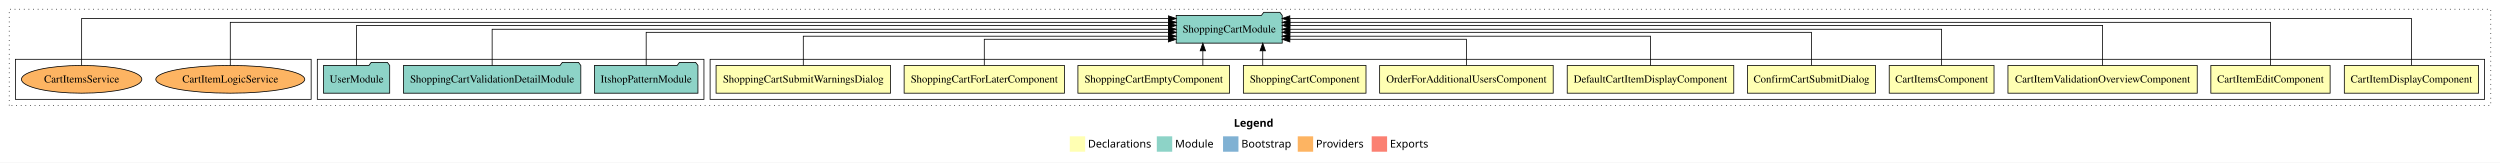
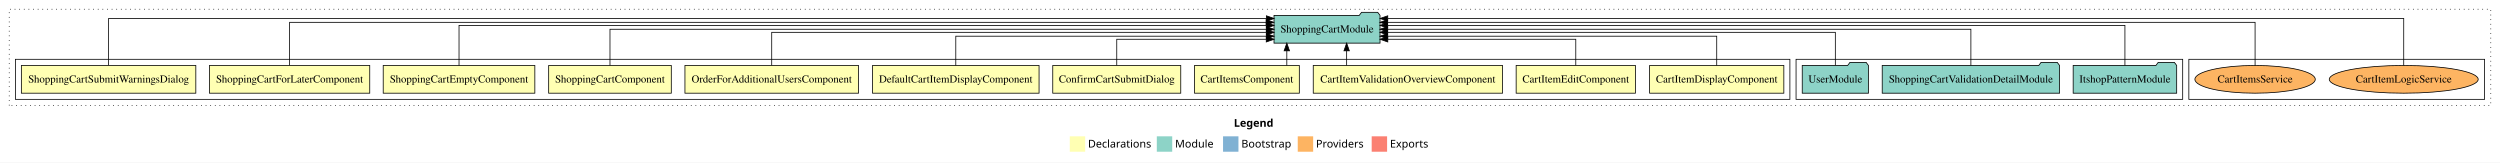
<svg xmlns="http://www.w3.org/2000/svg" width="3246pt" height="211pt" viewBox="0.00 0.00 3246.00 211.00">
  <g id="graph0" class="graph" transform="scale(1 1) rotate(0) translate(4 207)">
    <polygon fill="white" stroke="transparent" points="-4,4 -4,-207 3242,-207 3242,4 -4,4" />
    <text text-anchor="start" x="1598.01" y="-42.4" font-family="Times-12" font-weight="bold" font-size="14.00">Legend</text>
    <polygon fill="#ffffb3" stroke="transparent" points="1385,-10 1385,-30 1405,-30 1405,-10 1385,-10" />
    <text text-anchor="start" x="1408.63" y="-15.4" font-family="Times-12" font-size="14.00">  Declarations</text>
    <polygon fill="#8dd3c7" stroke="transparent" points="1498,-10 1498,-30 1518,-30 1518,-10 1498,-10" />
    <text text-anchor="start" x="1521.73" y="-15.4" font-family="Times-12" font-size="14.00">  Module</text>
    <polygon fill="#80b1d3" stroke="transparent" points="1584,-10 1584,-30 1604,-30 1604,-10 1584,-10" />
    <text text-anchor="start" x="1607.78" y="-15.4" font-family="Times-12" font-size="14.00">  Bootstrap</text>
    <polygon fill="#fdb462" stroke="transparent" points="1681,-10 1681,-30 1701,-30 1701,-10 1681,-10" />
    <text text-anchor="start" x="1704.67" y="-15.4" font-family="Times-12" font-size="14.00">  Providers</text>
    <polygon fill="#fb8072" stroke="transparent" points="1777,-10 1777,-30 1797,-30 1797,-10 1777,-10" />
    <text text-anchor="start" x="1800.73" y="-15.4" font-family="Times-12" font-size="14.00">  Exports</text>
    <g id="clust1" class="cluster">
      <polygon fill="none" stroke="black" stroke-dasharray="1,5" points="8,-70 8,-195 3230,-195 3230,-70 8,-70" />
    </g>
-     <g id="clust2" class="cluster">
-       <polygon fill="none" stroke="black" points="918,-78 918,-130 3222,-130 3222,-78 918,-78" />
+     <g id="clust17" class="cluster">
+       <polygon fill="none" stroke="black" points="2838,-78 2838,-130 3222,-130 3222,-78 2838,-78" />
    </g>
    <g id="clust14" class="cluster">
-       <polygon fill="none" stroke="black" points="408,-78 408,-130 910,-130 910,-78 408,-78" />
+       <polygon fill="none" stroke="black" points="2328,-78 2328,-130 2830,-130 2830,-78 2328,-78" />
    </g>
-     <g id="clust17" class="cluster">
-       <polygon fill="none" stroke="black" points="16,-78 16,-130 400,-130 400,-78 16,-78" />
+     <g id="clust2" class="cluster">
+       <polygon fill="none" stroke="black" points="16,-78 16,-130 2320,-130 2320,-78 16,-78" />
    </g>
    <g id="node1" class="node">
-       <polygon fill="#ffffb3" stroke="black" points="3214.14,-122 3039.86,-122 3039.86,-86 3214.14,-86 3214.14,-122" />
-       <text text-anchor="middle" x="3127" y="-99.8" font-family="Times,serif" font-size="14.00">CartItemDisplayComponent</text>
+       <polygon fill="#ffffb3" stroke="black" points="2312.14,-122 2137.86,-122 2137.86,-86 2312.14,-86 2312.14,-122" />
+       <text text-anchor="middle" x="2225" y="-99.8" font-family="Times,serif" font-size="14.00">CartItemDisplayComponent</text>
    </g>
    <g id="node12" class="node">
-       <polygon fill="#8dd3c7" stroke="black" points="1660.83,-187 1657.83,-191 1636.83,-191 1633.83,-187 1523.17,-187 1523.17,-151 1660.83,-151 1660.83,-187" />
-       <text text-anchor="middle" x="1592" y="-164.8" font-family="Times,serif" font-size="14.00">ShoppingCartModule</text>
+       <polygon fill="#8dd3c7" stroke="black" points="1787.83,-187 1784.83,-191 1763.83,-191 1760.83,-187 1650.17,-187 1650.17,-151 1787.83,-151 1787.83,-187" />
+       <text text-anchor="middle" x="1719" y="-164.8" font-family="Times,serif" font-size="14.00">ShoppingCartModule</text>
    </g>
    <g id="edge1" class="edge">
-       <path fill="none" stroke="black" d="M3127,-122.32C3127,-145.66 3127,-183 3127,-183 3127,-183 1670.69,-183 1670.69,-183" />
-       <polygon fill="black" stroke="black" points="1670.69,-179.5 1660.69,-183 1670.69,-186.5 1670.69,-179.5" />
+       <path fill="none" stroke="black" d="M2225,-122.03C2225,-138.4 2225,-160 2225,-160 2225,-160 1797.77,-160 1797.77,-160" />
+       <polygon fill="black" stroke="black" points="1797.77,-156.5 1787.77,-160 1797.77,-163.5 1797.77,-156.5" />
    </g>
    <g id="node2" class="node">
-       <polygon fill="#ffffb3" stroke="black" points="3021.43,-122 2866.57,-122 2866.57,-86 3021.43,-86 3021.43,-122" />
-       <text text-anchor="middle" x="2944" y="-99.8" font-family="Times,serif" font-size="14.00">CartItemEditComponent</text>
+       <polygon fill="#ffffb3" stroke="black" points="2119.43,-122 1964.57,-122 1964.57,-86 2119.43,-86 2119.43,-122" />
+       <text text-anchor="middle" x="2042" y="-99.8" font-family="Times,serif" font-size="14.00">CartItemEditComponent</text>
    </g>
    <g id="edge2" class="edge">
-       <path fill="none" stroke="black" d="M2944,-122.29C2944,-144.21 2944,-178 2944,-178 2944,-178 1670.9,-178 1670.9,-178" />
-       <polygon fill="black" stroke="black" points="1670.9,-174.5 1660.9,-178 1670.9,-181.5 1670.9,-174.5" />
+       <path fill="none" stroke="black" d="M2042,-122.19C2042,-137.18 2042,-156 2042,-156 2042,-156 1797.9,-156 1797.9,-156" />
+       <polygon fill="black" stroke="black" points="1797.9,-152.5 1787.9,-156 1797.9,-159.5 1797.9,-152.5" />
    </g>
    <g id="node3" class="node">
-       <polygon fill="#ffffb3" stroke="black" points="2848.88,-122 2603.12,-122 2603.12,-86 2848.88,-86 2848.88,-122" />
-       <text text-anchor="middle" x="2726" y="-99.8" font-family="Times,serif" font-size="14.00">CartItemValidationOverviewComponent</text>
+       <polygon fill="#ffffb3" stroke="black" points="1946.88,-122 1701.12,-122 1701.12,-86 1946.88,-86 1946.88,-122" />
+       <text text-anchor="middle" x="1824" y="-99.8" font-family="Times,serif" font-size="14.00">CartItemValidationOverviewComponent</text>
    </g>
    <g id="edge3" class="edge">
-       <path fill="none" stroke="black" d="M2726,-122.03C2726,-142.77 2726,-174 2726,-174 2726,-174 1670.81,-174 1670.81,-174" />
-       <polygon fill="black" stroke="black" points="1670.81,-170.5 1660.81,-174 1670.81,-177.5 1670.81,-170.5" />
+       <path fill="none" stroke="black" d="M1744.49,-122.11C1744.49,-122.11 1744.49,-140.99 1744.49,-140.99" />
+       <polygon fill="black" stroke="black" points="1740.99,-140.99 1744.49,-150.99 1747.99,-140.99 1740.99,-140.99" />
    </g>
    <g id="node4" class="node">
-       <polygon fill="#ffffb3" stroke="black" points="2585.04,-122 2448.96,-122 2448.96,-86 2585.04,-86 2585.04,-122" />
-       <text text-anchor="middle" x="2517" y="-99.8" font-family="Times,serif" font-size="14.00">CartItemsComponent</text>
+       <polygon fill="#ffffb3" stroke="black" points="1683.04,-122 1546.96,-122 1546.96,-86 1683.04,-86 1683.04,-122" />
+       <text text-anchor="middle" x="1615" y="-99.8" font-family="Times,serif" font-size="14.00">CartItemsComponent</text>
    </g>
    <g id="edge4" class="edge">
-       <path fill="none" stroke="black" d="M2517,-122.11C2517,-141.34 2517,-169 2517,-169 2517,-169 1670.77,-169 1670.77,-169" />
-       <polygon fill="black" stroke="black" points="1670.77,-165.5 1660.77,-169 1670.77,-172.5 1670.77,-165.5" />
+       <path fill="none" stroke="black" d="M1666.8,-122.11C1666.8,-122.11 1666.8,-140.99 1666.8,-140.99" />
+       <polygon fill="black" stroke="black" points="1663.3,-140.99 1666.8,-150.99 1670.3,-140.99 1663.3,-140.99" />
    </g>
    <g id="node5" class="node">
-       <polygon fill="#ffffb3" stroke="black" points="2431.1,-122 2264.9,-122 2264.9,-86 2431.1,-86 2431.1,-122" />
-       <text text-anchor="middle" x="2348" y="-99.8" font-family="Times,serif" font-size="14.00">ConfirmCartSubmitDialog</text>
+       <polygon fill="#ffffb3" stroke="black" points="1529.1,-122 1362.9,-122 1362.9,-86 1529.1,-86 1529.1,-122" />
+       <text text-anchor="middle" x="1446" y="-99.8" font-family="Times,serif" font-size="14.00">ConfirmCartSubmitDialog</text>
    </g>
    <g id="edge5" class="edge">
-       <path fill="none" stroke="black" d="M2348,-122.3C2348,-140.27 2348,-165 2348,-165 2348,-165 1670.76,-165 1670.76,-165" />
-       <polygon fill="black" stroke="black" points="1670.76,-161.5 1660.76,-165 1670.76,-168.5 1670.76,-161.5" />
+       <path fill="none" stroke="black" d="M1446,-122.19C1446,-137.18 1446,-156 1446,-156 1446,-156 1640.11,-156 1640.11,-156" />
+       <polygon fill="black" stroke="black" points="1640.11,-159.5 1650.11,-156 1640.11,-152.5 1640.11,-159.5" />
    </g>
    <g id="node6" class="node">
-       <polygon fill="#ffffb3" stroke="black" points="2247.12,-122 2030.88,-122 2030.88,-86 2247.12,-86 2247.12,-122" />
-       <text text-anchor="middle" x="2139" y="-99.8" font-family="Times,serif" font-size="14.00">DefaultCartItemDisplayComponent</text>
+       <polygon fill="#ffffb3" stroke="black" points="1345.12,-122 1128.88,-122 1128.88,-86 1345.12,-86 1345.12,-122" />
+       <text text-anchor="middle" x="1237" y="-99.8" font-family="Times,serif" font-size="14.00">DefaultCartItemDisplayComponent</text>
    </g>
    <g id="edge6" class="edge">
-       <path fill="none" stroke="black" d="M2139,-122.03C2139,-138.4 2139,-160 2139,-160 2139,-160 1670.72,-160 1670.72,-160" />
-       <polygon fill="black" stroke="black" points="1670.72,-156.5 1660.72,-160 1670.72,-163.5 1670.72,-156.5" />
+       <path fill="none" stroke="black" d="M1237,-122.03C1237,-138.4 1237,-160 1237,-160 1237,-160 1640.2,-160 1640.2,-160" />
+       <polygon fill="black" stroke="black" points="1640.2,-163.5 1650.2,-160 1640.2,-156.5 1640.2,-163.5" />
    </g>
    <g id="node7" class="node">
-       <polygon fill="#ffffb3" stroke="black" points="2012.67,-122 1787.33,-122 1787.33,-86 2012.67,-86 2012.67,-122" />
-       <text text-anchor="middle" x="1900" y="-99.8" font-family="Times,serif" font-size="14.00">OrderForAdditionalUsersComponent</text>
+       <polygon fill="#ffffb3" stroke="black" points="1110.67,-122 885.33,-122 885.33,-86 1110.67,-86 1110.67,-122" />
+       <text text-anchor="middle" x="998" y="-99.8" font-family="Times,serif" font-size="14.00">OrderForAdditionalUsersComponent</text>
    </g>
    <g id="edge7" class="edge">
-       <path fill="none" stroke="black" d="M1900,-122.19C1900,-137.18 1900,-156 1900,-156 1900,-156 1670.74,-156 1670.74,-156" />
-       <polygon fill="black" stroke="black" points="1670.74,-152.5 1660.74,-156 1670.74,-159.5 1670.74,-152.5" />
+       <path fill="none" stroke="black" d="M998,-122.3C998,-140.27 998,-165 998,-165 998,-165 1640.19,-165 1640.19,-165" />
+       <polygon fill="black" stroke="black" points="1640.19,-168.5 1650.19,-165 1640.19,-161.5 1640.19,-168.5" />
    </g>
    <g id="node8" class="node">
-       <polygon fill="#ffffb3" stroke="black" points="1769.61,-122 1610.39,-122 1610.39,-86 1769.61,-86 1769.61,-122" />
-       <text text-anchor="middle" x="1690" y="-99.8" font-family="Times,serif" font-size="14.00">ShoppingCartComponent</text>
+       <polygon fill="#ffffb3" stroke="black" points="867.61,-122 708.39,-122 708.39,-86 867.61,-86 867.61,-122" />
+       <text text-anchor="middle" x="788" y="-99.8" font-family="Times,serif" font-size="14.00">ShoppingCartComponent</text>
    </g>
    <g id="edge8" class="edge">
-       <path fill="none" stroke="black" d="M1635.55,-122.11C1635.55,-122.11 1635.55,-140.99 1635.55,-140.99" />
-       <polygon fill="black" stroke="black" points="1632.05,-140.99 1635.55,-150.99 1639.05,-140.99 1632.05,-140.99" />
+       <path fill="none" stroke="black" d="M788,-122.11C788,-141.34 788,-169 788,-169 788,-169 1640.16,-169 1640.16,-169" />
+       <polygon fill="black" stroke="black" points="1640.16,-172.5 1650.16,-169 1640.16,-165.5 1640.16,-172.5" />
    </g>
    <g id="node9" class="node">
-       <polygon fill="#ffffb3" stroke="black" points="1592.44,-122 1395.56,-122 1395.56,-86 1592.44,-86 1592.44,-122" />
-       <text text-anchor="middle" x="1494" y="-99.8" font-family="Times,serif" font-size="14.00">ShoppingCartEmptyComponent</text>
+       <polygon fill="#ffffb3" stroke="black" points="690.44,-122 493.56,-122 493.56,-86 690.44,-86 690.44,-122" />
+       <text text-anchor="middle" x="592" y="-99.8" font-family="Times,serif" font-size="14.00">ShoppingCartEmptyComponent</text>
    </g>
    <g id="edge9" class="edge">
-       <path fill="none" stroke="black" d="M1557.78,-122.11C1557.78,-122.11 1557.78,-140.99 1557.78,-140.99" />
-       <polygon fill="black" stroke="black" points="1554.28,-140.99 1557.78,-150.99 1561.28,-140.99 1554.28,-140.99" />
+       <path fill="none" stroke="black" d="M592,-122.03C592,-142.77 592,-174 592,-174 592,-174 1640.2,-174 1640.2,-174" />
+       <polygon fill="black" stroke="black" points="1640.2,-177.5 1650.2,-174 1640.2,-170.5 1640.2,-177.5" />
    </g>
    <g id="node10" class="node">
-       <polygon fill="#ffffb3" stroke="black" points="1378.08,-122 1169.92,-122 1169.92,-86 1378.08,-86 1378.08,-122" />
-       <text text-anchor="middle" x="1274" y="-99.8" font-family="Times,serif" font-size="14.00">ShoppingCartForLaterComponent</text>
+       <polygon fill="#ffffb3" stroke="black" points="476.08,-122 267.92,-122 267.92,-86 476.08,-86 476.08,-122" />
+       <text text-anchor="middle" x="372" y="-99.8" font-family="Times,serif" font-size="14.00">ShoppingCartForLaterComponent</text>
    </g>
    <g id="edge10" class="edge">
-       <path fill="none" stroke="black" d="M1274,-122.19C1274,-137.18 1274,-156 1274,-156 1274,-156 1513,-156 1513,-156" />
-       <polygon fill="black" stroke="black" points="1513,-159.5 1523,-156 1513,-152.5 1513,-159.5" />
+       <path fill="none" stroke="black" d="M372,-122.29C372,-144.21 372,-178 372,-178 372,-178 1639.88,-178 1639.88,-178" />
+       <polygon fill="black" stroke="black" points="1639.88,-181.5 1649.88,-178 1639.88,-174.5 1639.88,-181.5" />
    </g>
    <g id="node11" class="node">
-       <polygon fill="#ffffb3" stroke="black" points="1152.26,-122 925.74,-122 925.74,-86 1152.26,-86 1152.26,-122" />
-       <text text-anchor="middle" x="1039" y="-99.8" font-family="Times,serif" font-size="14.00">ShoppingCartSubmitWarningsDialog</text>
+       <polygon fill="#ffffb3" stroke="black" points="250.26,-122 23.74,-122 23.74,-86 250.26,-86 250.26,-122" />
+       <text text-anchor="middle" x="137" y="-99.8" font-family="Times,serif" font-size="14.00">ShoppingCartSubmitWarningsDialog</text>
    </g>
    <g id="edge11" class="edge">
-       <path fill="none" stroke="black" d="M1039,-122.03C1039,-138.4 1039,-160 1039,-160 1039,-160 1513.08,-160 1513.08,-160" />
-       <polygon fill="black" stroke="black" points="1513.08,-163.5 1523.08,-160 1513.08,-156.5 1513.08,-163.5" />
+       <path fill="none" stroke="black" d="M137,-122.32C137,-145.66 137,-183 137,-183 137,-183 1640.26,-183 1640.26,-183" />
+       <polygon fill="black" stroke="black" points="1640.26,-186.5 1650.26,-183 1640.26,-179.5 1640.26,-186.5" />
    </g>
    <g id="node13" class="node">
-       <polygon fill="#8dd3c7" stroke="black" points="902.2,-122 899.2,-126 878.2,-126 875.2,-122 767.8,-122 767.8,-86 902.2,-86 902.2,-122" />
-       <text text-anchor="middle" x="835" y="-99.8" font-family="Times,serif" font-size="14.00">ItshopPatternModule</text>
+       <polygon fill="#8dd3c7" stroke="black" points="2822.2,-122 2819.2,-126 2798.2,-126 2795.2,-122 2687.8,-122 2687.8,-86 2822.2,-86 2822.2,-122" />
+       <text text-anchor="middle" x="2755" y="-99.8" font-family="Times,serif" font-size="14.00">ItshopPatternModule</text>
    </g>
    <g id="edge12" class="edge">
-       <path fill="none" stroke="black" d="M835,-122.3C835,-140.27 835,-165 835,-165 835,-165 1513.15,-165 1513.15,-165" />
-       <polygon fill="black" stroke="black" points="1513.15,-168.5 1523.15,-165 1513.15,-161.5 1513.15,-168.5" />
+       <path fill="none" stroke="black" d="M2755,-122.03C2755,-142.77 2755,-174 2755,-174 2755,-174 1797.78,-174 1797.78,-174" />
+       <polygon fill="black" stroke="black" points="1797.78,-170.5 1787.78,-174 1797.78,-177.5 1797.78,-170.5" />
    </g>
    <g id="node14" class="node">
-       <polygon fill="#8dd3c7" stroke="black" points="750.13,-122 747.13,-126 726.13,-126 723.13,-122 519.87,-122 519.87,-86 750.13,-86 750.13,-122" />
-       <text text-anchor="middle" x="635" y="-99.8" font-family="Times,serif" font-size="14.00">ShoppingCartValidationDetailModule</text>
+       <polygon fill="#8dd3c7" stroke="black" points="2670.13,-122 2667.13,-126 2646.13,-126 2643.13,-122 2439.87,-122 2439.87,-86 2670.13,-86 2670.13,-122" />
+       <text text-anchor="middle" x="2555" y="-99.8" font-family="Times,serif" font-size="14.00">ShoppingCartValidationDetailModule</text>
    </g>
    <g id="edge13" class="edge">
-       <path fill="none" stroke="black" d="M635,-122.11C635,-141.34 635,-169 635,-169 635,-169 1513.17,-169 1513.17,-169" />
-       <polygon fill="black" stroke="black" points="1513.17,-172.5 1523.17,-169 1513.17,-165.5 1513.17,-172.5" />
+       <path fill="none" stroke="black" d="M2555,-122.11C2555,-141.34 2555,-169 2555,-169 2555,-169 1797.77,-169 1797.77,-169" />
+       <polygon fill="black" stroke="black" points="1797.77,-165.5 1787.77,-169 1797.77,-172.5 1797.77,-165.5" />
    </g>
    <g id="node15" class="node">
-       <polygon fill="#8dd3c7" stroke="black" points="501.98,-122 498.98,-126 477.98,-126 474.98,-122 416.02,-122 416.02,-86 501.98,-86 501.98,-122" />
-       <text text-anchor="middle" x="459" y="-99.8" font-family="Times,serif" font-size="14.00">UserModule</text>
+       <polygon fill="#8dd3c7" stroke="black" points="2421.98,-122 2418.98,-126 2397.98,-126 2394.98,-122 2336.02,-122 2336.02,-86 2421.98,-86 2421.98,-122" />
+       <text text-anchor="middle" x="2379" y="-99.8" font-family="Times,serif" font-size="14.00">UserModule</text>
    </g>
    <g id="edge14" class="edge">
-       <path fill="none" stroke="black" d="M459,-122.03C459,-142.77 459,-174 459,-174 459,-174 1513.25,-174 1513.25,-174" />
-       <polygon fill="black" stroke="black" points="1513.25,-177.5 1523.25,-174 1513.25,-170.5 1513.25,-177.5" />
+       <path fill="none" stroke="black" d="M2379,-122.3C2379,-140.27 2379,-165 2379,-165 2379,-165 1797.76,-165 1797.76,-165" />
+       <polygon fill="black" stroke="black" points="1797.76,-161.5 1787.76,-165 1797.76,-168.5 1797.76,-161.5" />
    </g>
    <g id="node16" class="node">
-       <ellipse fill="#fdb462" stroke="black" cx="295" cy="-104" rx="96.68" ry="18" />
-       <text text-anchor="middle" x="295" y="-99.8" font-family="Times,serif" font-size="14.00">CartItemLogicService</text>
+       <ellipse fill="#fdb462" stroke="black" cx="3117" cy="-104" rx="96.68" ry="18" />
+       <text text-anchor="middle" x="3117" y="-99.8" font-family="Times,serif" font-size="14.00">CartItemLogicService</text>
    </g>
    <g id="edge15" class="edge">
-       <path fill="none" stroke="black" d="M295,-122.29C295,-144.21 295,-178 295,-178 295,-178 1513.18,-178 1513.18,-178" />
-       <polygon fill="black" stroke="black" points="1513.18,-181.5 1523.18,-178 1513.18,-174.5 1513.18,-181.5" />
+       <path fill="none" stroke="black" d="M3117,-122.32C3117,-145.66 3117,-183 3117,-183 3117,-183 1797.85,-183 1797.85,-183" />
+       <polygon fill="black" stroke="black" points="1797.85,-179.5 1787.85,-183 1797.85,-186.5 1797.85,-179.5" />
    </g>
    <g id="node17" class="node">
-       <ellipse fill="#fdb462" stroke="black" cx="102" cy="-104" rx="78.14" ry="18" />
-       <text text-anchor="middle" x="102" y="-99.8" font-family="Times,serif" font-size="14.00">CartItemsService</text>
+       <ellipse fill="#fdb462" stroke="black" cx="2924" cy="-104" rx="78.14" ry="18" />
+       <text text-anchor="middle" x="2924" y="-99.8" font-family="Times,serif" font-size="14.00">CartItemsService</text>
    </g>
    <g id="edge16" class="edge">
-       <path fill="none" stroke="black" d="M102,-122.32C102,-145.66 102,-183 102,-183 102,-183 1513.12,-183 1513.12,-183" />
-       <polygon fill="black" stroke="black" points="1513.12,-186.5 1523.12,-183 1513.12,-179.5 1513.12,-186.5" />
+       <path fill="none" stroke="black" d="M2924,-122.29C2924,-144.21 2924,-178 2924,-178 2924,-178 1797.68,-178 1797.68,-178" />
+       <polygon fill="black" stroke="black" points="1797.68,-174.5 1787.68,-178 1797.68,-181.5 1797.68,-174.5" />
    </g>
  </g>
</svg>
